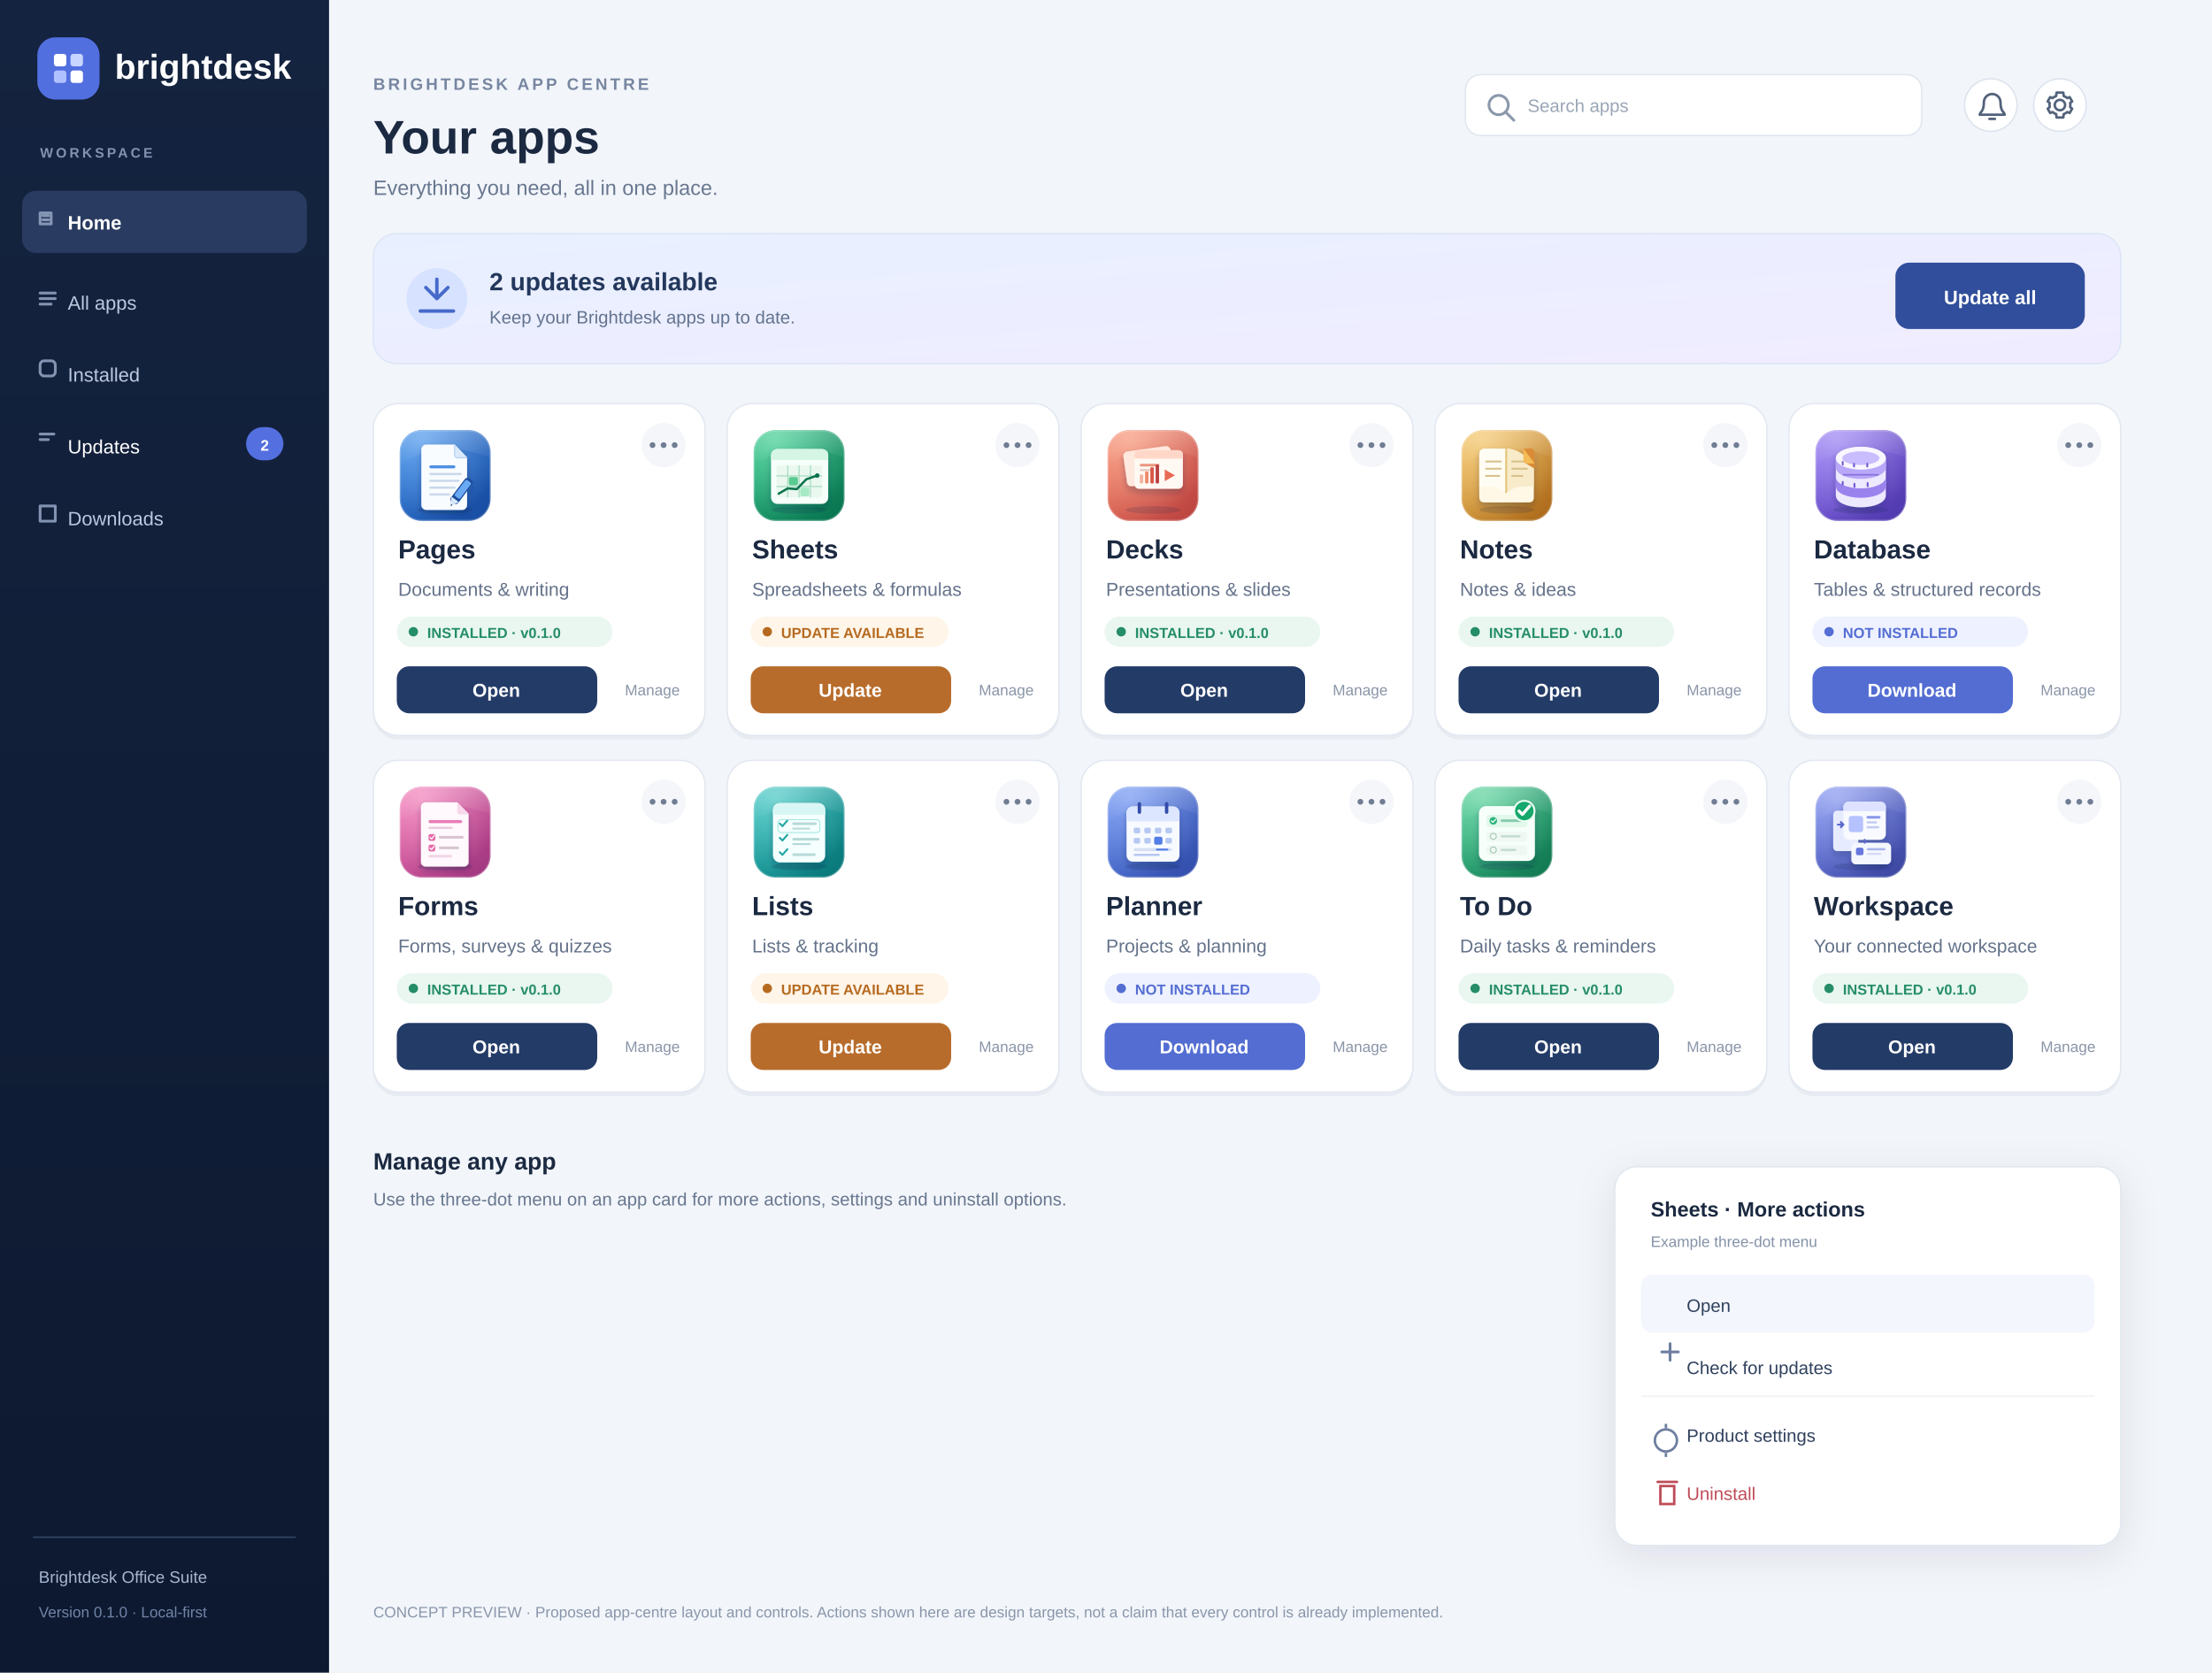
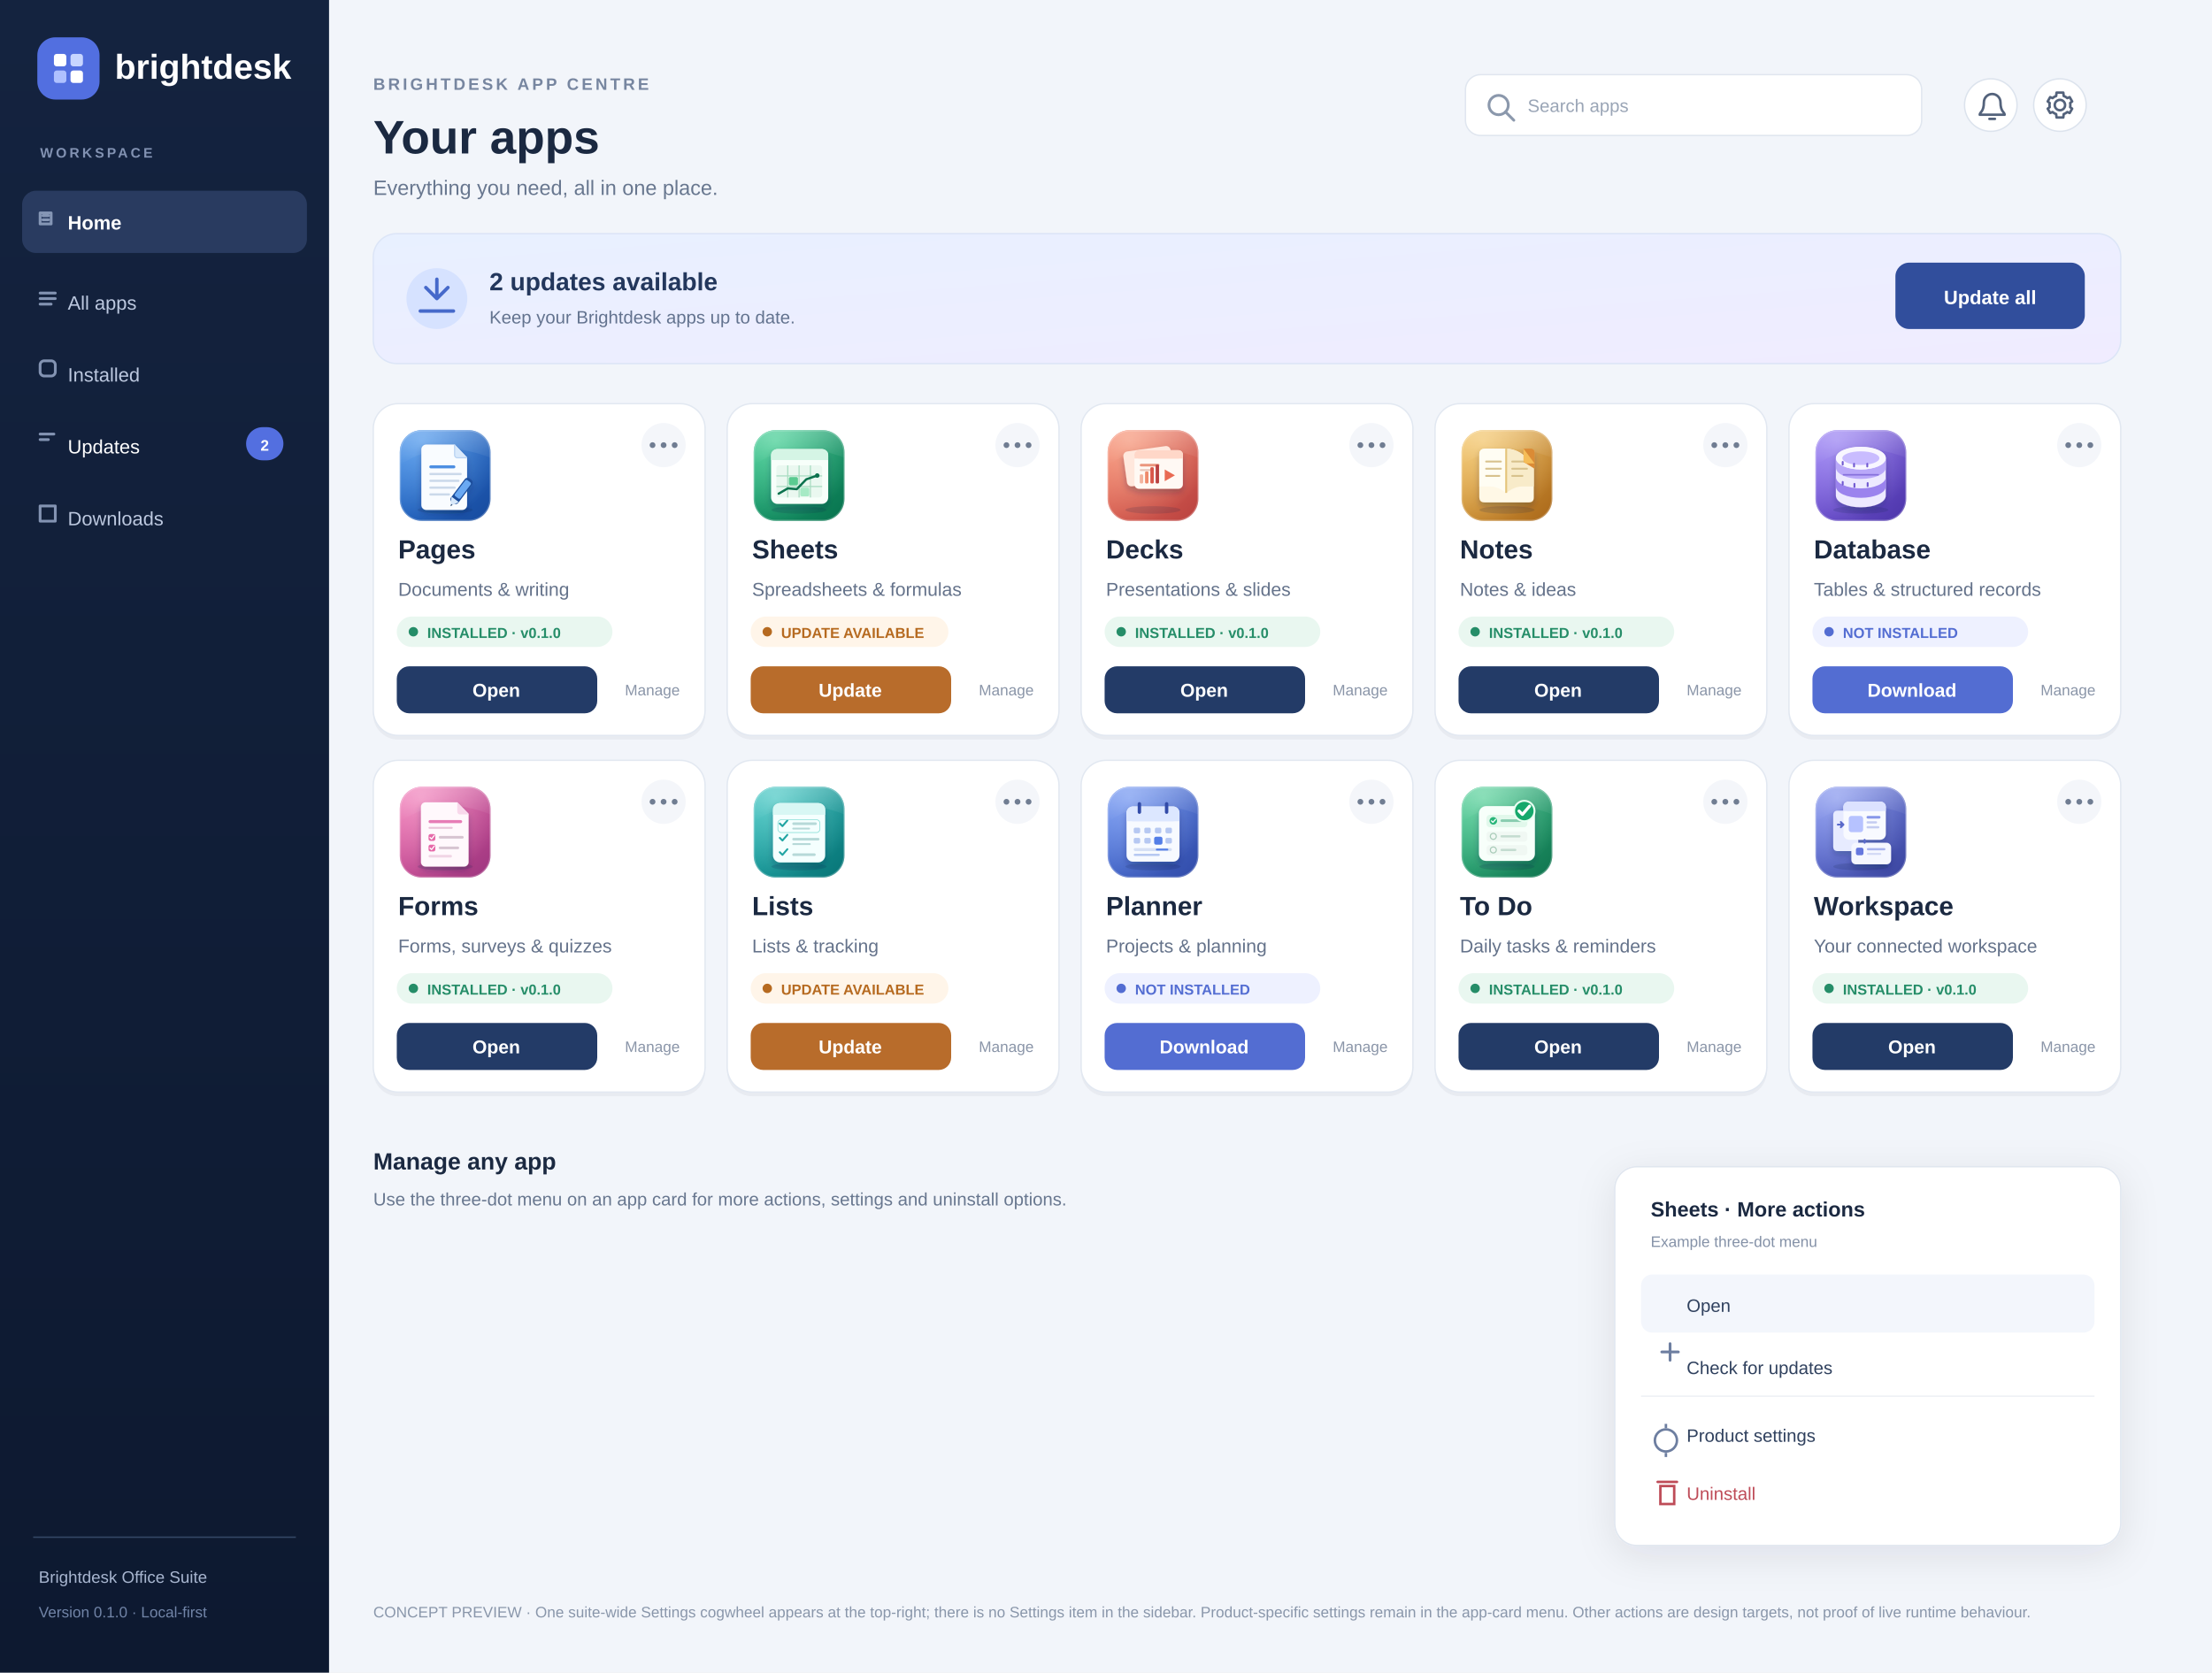
<svg xmlns="http://www.w3.org/2000/svg" width="1600" height="1210" viewBox="0 0 1600 1210" role="img" aria-labelledby="title desc">
  <defs>
    <linearGradient id="side" x1="0" y1="0" x2="0" y2="1">
      <stop stop-color="#14233F" />
      <stop offset="1" stop-color="#0D1930" />
    </linearGradient>
    <linearGradient id="banner" x1="0" y1="0" x2="1" y2="1">
      <stop stop-color="#E8F0FF" />
      <stop offset="1" stop-color="#F0ECFF" />
    </linearGradient>
    <filter id="shadow" x="-20%" y="-20%" width="140%" height="140%">
      <feDropShadow dx="0" dy="7" stdDeviation="14" flood-color="#1A2B4B" flood-opacity=".09" />
    </filter>
  </defs>
  <rect width="1600" height="1210" fill="#F2F5FA" />
  <rect width="238" height="1210" fill="url(#side)" />
  <rect x="27" y="27" width="45" height="45" rx="13" fill="#526FE0" />
  <rect x="39" y="39" width="9" height="9" rx="2" fill="#fff" />
  <rect x="51" y="39" width="9" height="9" rx="2" fill="#C7D5FF" />
  <rect x="39" y="51" width="9" height="9" rx="2" fill="#AFC1FF" />
  <rect x="51" y="51" width="9" height="9" rx="2" fill="#fff" />
  <text x="83" y="57" font-family="Arial, sans-serif" font-size="25" font-weight="700" fill="#FFFFFF">brightdesk</text>
  <text x="29" y="114" font-family="Arial, sans-serif" font-size="10" letter-spacing="2" font-weight="700" fill="#8292B2">WORKSPACE</text>
  <rect x="16" y="138" width="206" height="45" rx="10" fill="#293B60" />
  <text x="49" y="166" font-family="Arial, sans-serif" font-size="14" font-weight="700" fill="#FFFFFF">Home</text>
  <text x="49" y="224" font-family="Arial, sans-serif" font-size="14" fill="#BCC8DF">All apps</text>
  <text x="49" y="276" font-family="Arial, sans-serif" font-size="14" fill="#BCC8DF">Installed</text>
  <text x="49" y="328" font-family="Arial, sans-serif" font-size="14" fill="#FFFFFF">Updates</text>
  <rect x="178" y="309" width="27" height="24" rx="12" fill="#536FE0" />
  <text x="191.5" y="326" text-anchor="middle" font-family="Arial, sans-serif" font-size="11" font-weight="700" fill="#fff">2</text>
  <text x="49" y="380" font-family="Arial, sans-serif" font-size="14" fill="#BCC8DF">Downloads</text>
  <g fill="none" stroke="#8FA0BF" stroke-width="2" stroke-linecap="round" stroke-linejoin="round" opacity=".9">
    <path d="M29 154h8v8h-8zM31 156h4m-4 3h4" />
    <path d="M29 212h11m-11 4h11m-11 4h8" />
    <rect x="29" y="261" width="11" height="11" rx="3" />
    <path d="M29 314h10m-10 4h6" />
    <path d="M29 366h11v11H29z" />
  </g>
  <path d="M24 1112h190" stroke="#344766" />
  <text x="28" y="1145" font-family="Arial, sans-serif" font-size="12" fill="#A8B6D0">Brightdesk Office Suite</text>
  <text x="28" y="1170" font-family="Arial, sans-serif" font-size="11" fill="#7184A7">Version 0.1.0 · Local-first</text>
  <text x="270" y="65" font-family="Arial, sans-serif" font-size="12" font-weight="700" letter-spacing="2" fill="#7786A0">BRIGHTDESK APP CENTRE</text>
  <text x="270" y="111" font-family="Arial, sans-serif" font-size="34" font-weight="700" fill="#1B2941">Your apps</text>
  <text x="270" y="141" font-family="Arial, sans-serif" font-size="15" fill="#68778F">Everything you need, all in one place.</text>
  <rect x="1060" y="54" width="330" height="44" rx="11" fill="#FFFFFF" stroke="#E0E6EF" />
  <circle cx="1084" cy="76" r="7" fill="none" stroke="#8B98AC" stroke-width="2" />
  <path d="m1089 81 6 6" stroke="#8B98AC" stroke-width="2" stroke-linecap="round" />
  <text x="1105" y="81" font-family="Arial, sans-serif" font-size="13" fill="#9AA5B6">Search apps</text>
  <circle cx="1440" cy="76" r="19" fill="#FFFFFF" stroke="#DCE3ED" />
  <g id="notifications-bell" transform="translate(1429 65)" fill="none" stroke="#53627B" stroke-width="1.8" stroke-linecap="round" stroke-linejoin="round">
    <path d="M18 9a6 6 0 0 0-12 0c0 7-3 7-3 9h18c0-2-3-2-3-9Z" />
    <path d="M10 21h4" />
  </g>
  <circle cx="1490" cy="76" r="19" fill="#FFFFFF" stroke="#DCE3ED" />
  <g id="settings-cogwheel" transform="translate(1478 64)" fill="none" stroke="#53627B" stroke-width="1.8" stroke-linecap="round" stroke-linejoin="round">
    <path d="M12 8.25a3.75 3.75 0 1 0 0 7.5 3.75 3.75 0 0 0 0-7.5Z" />
    <path d="M19.4 13.5a7.7 7.7 0 0 0 0-3l1.45-1.12-1.8-3.12-1.72.7a7.7 7.7 0 0 0-2.6-1.5L14.45 3h-4.9l-.28 2.46a7.7 7.7 0 0 0-2.6 1.5l-1.72-.7-1.8 3.12L4.6 10.5a7.7 7.7 0 0 0 0 3l-1.45 1.12 1.8 3.12 1.72-.7a7.7 7.7 0 0 0 2.6 1.5L9.55 21h4.9l.28-2.46a7.7 7.7 0 0 0 2.6-1.5l1.72.7 1.8-3.12L19.4 13.5Z" />
  </g>
  <rect x="270" y="169" width="1264" height="94" rx="17" fill="url(#banner)" stroke="#DCE5F7" />
  <circle cx="316" cy="216" r="22" fill="#D6E2FF" />
  <path d="M316 202v14m0 0 8-8m-8 8-8-8m-4 17h24" fill="none" stroke="#4669CA" stroke-width="2.5" stroke-linecap="round" stroke-linejoin="round" />
  <text x="354" y="210" font-family="Arial, sans-serif" font-size="18" font-weight="700" fill="#23375C">2 updates available</text>
  <text x="354" y="234" font-family="Arial, sans-serif" font-size="13" fill="#63738F">Keep your Brightdesk apps up to date.</text>
  <rect x="1371" y="190" width="137" height="48" rx="10" fill="#314E9C" />
  <text x="1439.5" y="220" text-anchor="middle" font-family="Arial, sans-serif" font-size="14" font-weight="700" fill="#FFFFFF">Update all</text>
  <g>
    <rect x="270" y="295" width="240" height="240" rx="18" fill="#14233F" opacity=".05" />
    <rect x="270" y="292" width="240" height="240" rx="18" fill="#FFFFFF" stroke="#E2E8F1" />
    <svg x="287" y="309" width="70" height="70" viewBox="0 0 256 256">
      <defs>
        <linearGradient id="pages-bg" x1="0" y1="0" x2="1" y2="1">
          <stop offset="0" stop-color="#2B76D8" />
          <stop offset="1" stop-color="#174A9D" />
        </linearGradient>
        <radialGradient id="pages-light" cx="24%" cy="12%" r="90%">
          <stop offset="0" stop-color="#8BC5FF" stop-opacity=".65" />
          <stop offset="1" stop-color="#8BC5FF" stop-opacity="0" />
        </radialGradient>
        <linearGradient id="pages-glass" x1="0" y1="0" x2="0" y2="1">
          <stop offset="0" stop-color="#fff" stop-opacity=".21" />
          <stop offset="1" stop-color="#fff" stop-opacity="0" />
        </linearGradient>
        <filter id="pages-shadow" x="-30%" y="-30%" width="160%" height="180%">
          <feDropShadow dx="0" dy="10" stdDeviation="9" flood-color="#10234A" flood-opacity=".24" />
        </filter>
      </defs>
      <rect x="8" y="8" width="240" height="240" rx="58" fill="url(#pages-bg)" />
      <rect x="8" y="8" width="240" height="240" rx="58" fill="url(#pages-light)" />
      <path d="M66 9h124a58 58 0 0 1 58 58v14C173 52 93 43 9 100V67A58 58 0 0 1 66 9z" fill="url(#pages-glass)" />
      <rect x="9.5" y="9.5" width="237" height="237" rx="56.5" fill="none" stroke="#fff" stroke-opacity=".26" stroke-width="3" />
      <ellipse cx="128" cy="219" rx="73" ry="10" fill="#10234A" opacity=".15" />
      <g filter="url(#pages-shadow)">
        <path d="M78 46h75l33 34v126a13 13 0 0 1-13 13H78a13 13 0 0 1-13-13V59a13 13 0 0 1 13-13z" fill="#F9FCFF" />
        <path d="M153 46v28a7 7 0 0 0 7 7h26z" fill="#D9E9FB" />
        <path d="M153 46v28a7 7 0 0 0 7 7h26" fill="none" stroke="#B7D2F2" stroke-width="3" />
        <rect x="86" y="101" width="69" height="8" rx="4" fill="#4D8FE2" />
        <rect x="86" y="121" width="86" height="6" rx="3" fill="#CBD9EA" />
        <rect x="86" y="139" width="80" height="6" rx="3" fill="#CBD9EA" />
        <rect x="86" y="157" width="70" height="6" rx="3" fill="#CBD9EA" />
        <rect x="86" y="175" width="55" height="6" rx="3" fill="#CBD9EA" />
        <g transform="rotate(37 171 171)">
          <rect x="158" y="130" width="24" height="78" rx="9" fill="#1C4E9C" />
          <rect x="161" y="137" width="18" height="53" rx="4" fill="#6BA9F3" />
          <path d="M158 197h24l-12 22z" fill="#D7E8FA" />
          <path d="M169 213h4l-2 6z" fill="#243D65" />
        </g>
      </g>
    </svg>
    <circle cx="480" cy="322" r="16" fill="#F4F6FA" />
    <circle cx="472" cy="322" r="2.1" fill="#707D92" />
    <circle cx="480" cy="322" r="2.1" fill="#707D92" />
    <circle cx="488" cy="322" r="2.1" fill="#707D92" />
    <text x="288" y="404" font-family="Arial, sans-serif" font-size="19" font-weight="700" fill="#1B2941">Pages</text>
    <text x="288" y="431" font-family="Arial, sans-serif" font-size="13.5" fill="#64728A">Documents &amp; writing</text>
    <rect x="287" y="446" width="156" height="22" rx="11" fill="#E9F7F0" />
    <circle cx="299" cy="457" r="3.4" fill="#258D68" />
    <text x="309" y="461.5" font-family="Arial, sans-serif" font-size="10.5" font-weight="700" fill="#258D68">INSTALLED · v0.1.0</text>
    <rect x="287" y="482" width="145" height="34" rx="9" fill="#233B67" />
    <text x="359" y="504" text-anchor="middle" font-family="Arial, sans-serif" font-size="13.5" font-weight="700" fill="#FFFFFF">Open</text>
    <text x="452" y="503" font-family="Arial, sans-serif" font-size="11" fill="#8A95A8">Manage</text>
  </g>
  <g>
    <rect x="526" y="295" width="240" height="240" rx="18" fill="#14233F" opacity=".05" />
    <rect x="526" y="292" width="240" height="240" rx="18" fill="#FFFFFF" stroke="#E2E8F1" />
    <svg x="543" y="309" width="70" height="70" viewBox="0 0 256 256">
      <defs>
        <linearGradient id="sheets-bg" x1="0" y1="0" x2="1" y2="1">
          <stop offset="0" stop-color="#21AD78" />
          <stop offset="1" stop-color="#08724E" />
        </linearGradient>
        <radialGradient id="sheets-light" cx="24%" cy="12%" r="90%">
          <stop offset="0" stop-color="#83F0BF" stop-opacity=".65" />
          <stop offset="1" stop-color="#83F0BF" stop-opacity="0" />
        </radialGradient>
        <linearGradient id="sheets-glass" x1="0" y1="0" x2="0" y2="1">
          <stop offset="0" stop-color="#fff" stop-opacity=".21" />
          <stop offset="1" stop-color="#fff" stop-opacity="0" />
        </linearGradient>
        <filter id="sheets-shadow" x="-30%" y="-30%" width="160%" height="180%">
          <feDropShadow dx="0" dy="10" stdDeviation="9" flood-color="#10234A" flood-opacity=".24" />
        </filter>
      </defs>
      <rect x="8" y="8" width="240" height="240" rx="58" fill="url(#sheets-bg)" />
      <rect x="8" y="8" width="240" height="240" rx="58" fill="url(#sheets-light)" />
      <path d="M66 9h124a58 58 0 0 1 58 58v14C173 52 93 43 9 100V67A58 58 0 0 1 66 9z" fill="url(#sheets-glass)" />
      <rect x="9.5" y="9.5" width="237" height="237" rx="56.5" fill="none" stroke="#fff" stroke-opacity=".26" stroke-width="3" />
      <ellipse cx="128" cy="219" rx="73" ry="10" fill="#10234A" opacity=".15" />
      <g filter="url(#sheets-shadow)">
        <rect x="54" y="58" width="151" height="145" rx="17" fill="#F7FFFA" />
        <rect x="54" y="58" width="151" height="29" rx="17" fill="#D5F5E5" />
        <path d="M54 75v12h151V75" fill="#D5F5E5" />
        <rect x="68" y="101" width="121" height="85" rx="7" fill="#EAF8F0" />
        <path d="M98 101v85M128 101v85M158 101v85M68 129h121M68 157h121" stroke="#A9DCC1" stroke-width="3" />
        <rect x="101" y="132" width="24" height="22" rx="4" fill="#5ACB91" />
        <rect x="131" y="160" width="24" height="23" rx="4" fill="#A6EAC5" />
        <path d="M74 176l24-14 24 2 25-26 29-10" fill="none" stroke="#08724E" stroke-width="6" stroke-linecap="round" stroke-linejoin="round" />
        <circle cx="176" cy="128" r="6" fill="#08724E" />
      </g>
    </svg>
    <circle cx="736" cy="322" r="16" fill="#F4F6FA" />
    <circle cx="728" cy="322" r="2.1" fill="#707D92" />
    <circle cx="736" cy="322" r="2.1" fill="#707D92" />
    <circle cx="744" cy="322" r="2.1" fill="#707D92" />
    <text x="544" y="404" font-family="Arial, sans-serif" font-size="19" font-weight="700" fill="#1B2941">Sheets</text>
    <text x="544" y="431" font-family="Arial, sans-serif" font-size="13.5" fill="#64728A">Spreadsheets &amp; formulas</text>
    <rect x="543" y="446" width="143" height="22" rx="11" fill="#FFF5E9" />
    <circle cx="555" cy="457" r="3.4" fill="#B66A20" />
    <text x="565" y="461.5" font-family="Arial, sans-serif" font-size="10.5" font-weight="700" fill="#B66A20">UPDATE AVAILABLE</text>
    <rect x="543" y="482" width="145" height="34" rx="9" fill="#B86C2B" />
    <text x="615" y="504" text-anchor="middle" font-family="Arial, sans-serif" font-size="13.5" font-weight="700" fill="#FFFFFF">Update</text>
    <text x="708" y="503" font-family="Arial, sans-serif" font-size="11" fill="#8A95A8">Manage</text>
  </g>
  <g>
    <rect x="782" y="295" width="240" height="240" rx="18" fill="#14233F" opacity=".05" />
    <rect x="782" y="292" width="240" height="240" rx="18" fill="#FFFFFF" stroke="#E2E8F1" />
    <svg x="799" y="309" width="70" height="70" viewBox="0 0 256 256">
      <defs>
        <linearGradient id="decks-bg" x1="0" y1="0" x2="1" y2="1">
          <stop offset="0" stop-color="#F17A62" />
          <stop offset="1" stop-color="#B9413F" />
        </linearGradient>
        <radialGradient id="decks-light" cx="24%" cy="12%" r="90%">
          <stop offset="0" stop-color="#FFC1A6" stop-opacity=".65" />
          <stop offset="1" stop-color="#FFC1A6" stop-opacity="0" />
        </radialGradient>
        <linearGradient id="decks-glass" x1="0" y1="0" x2="0" y2="1">
          <stop offset="0" stop-color="#fff" stop-opacity=".21" />
          <stop offset="1" stop-color="#fff" stop-opacity="0" />
        </linearGradient>
        <filter id="decks-shadow" x="-30%" y="-30%" width="160%" height="180%">
          <feDropShadow dx="0" dy="10" stdDeviation="9" flood-color="#10234A" flood-opacity=".24" />
        </filter>
      </defs>
      <rect x="8" y="8" width="240" height="240" rx="58" fill="url(#decks-bg)" />
      <rect x="8" y="8" width="240" height="240" rx="58" fill="url(#decks-light)" />
      <path d="M66 9h124a58 58 0 0 1 58 58v14C173 52 93 43 9 100V67A58 58 0 0 1 66 9z" fill="url(#decks-glass)" />
      <rect x="9.5" y="9.5" width="237" height="237" rx="56.5" fill="none" stroke="#fff" stroke-opacity=".26" stroke-width="3" />
      <ellipse cx="128" cy="219" rx="73" ry="10" fill="#10234A" opacity=".15" />
      <g filter="url(#decks-shadow)">
        <rect x="48" y="66" width="126" height="93" rx="12" fill="#FFE8DD" transform="rotate(-8 48 66)" />
        <rect x="79" y="61" width="128" height="102" rx="12" fill="#FFF9F4" />
        <rect x="79" y="61" width="128" height="22" rx="12" fill="#FFD7C8" />
        <path d="M79 72h128v11H79z" fill="#FFD7C8" />
        <rect x="93" y="97" width="52" height="7" rx="3.5" fill="#EB967D" />
        <rect x="93" y="111" width="38" height="5" rx="2.5" fill="#E8C6BA" />
        <path d="M159 143v-31l27 15.5z" fill="#E96B52" />
        <rect x="93" y="125" width="9" height="24" rx="3" fill="#F3B49F" />
        <rect x="107" y="117" width="9" height="32" rx="3" fill="#EE8A6C" />
        <rect x="121" y="106" width="9" height="43" rx="3" fill="#D95748" />
        <rect x="135" y="99" width="9" height="50" rx="3" fill="#B9413F" />
      </g>
    </svg>
    <circle cx="992" cy="322" r="16" fill="#F4F6FA" />
    <circle cx="984" cy="322" r="2.1" fill="#707D92" />
    <circle cx="992" cy="322" r="2.1" fill="#707D92" />
    <circle cx="1000" cy="322" r="2.1" fill="#707D92" />
    <text x="800" y="404" font-family="Arial, sans-serif" font-size="19" font-weight="700" fill="#1B2941">Decks</text>
    <text x="800" y="431" font-family="Arial, sans-serif" font-size="13.5" fill="#64728A">Presentations &amp; slides</text>
    <rect x="799" y="446" width="156" height="22" rx="11" fill="#E9F7F0" />
    <circle cx="811" cy="457" r="3.4" fill="#258D68" />
    <text x="821" y="461.5" font-family="Arial, sans-serif" font-size="10.5" font-weight="700" fill="#258D68">INSTALLED · v0.1.0</text>
    <rect x="799" y="482" width="145" height="34" rx="9" fill="#233B67" />
    <text x="871" y="504" text-anchor="middle" font-family="Arial, sans-serif" font-size="13.5" font-weight="700" fill="#FFFFFF">Open</text>
    <text x="964" y="503" font-family="Arial, sans-serif" font-size="11" fill="#8A95A8">Manage</text>
  </g>
  <g>
    <rect x="1038" y="295" width="240" height="240" rx="18" fill="#14233F" opacity=".05" />
    <rect x="1038" y="292" width="240" height="240" rx="18" fill="#FFFFFF" stroke="#E2E8F1" />
    <svg x="1055" y="309" width="70" height="70" viewBox="0 0 256 256">
      <defs>
        <linearGradient id="notes-bg" x1="0" y1="0" x2="1" y2="1">
          <stop offset="0" stop-color="#EAB34F" />
          <stop offset="1" stop-color="#A96719" />
        </linearGradient>
        <radialGradient id="notes-light" cx="24%" cy="12%" r="90%">
          <stop offset="0" stop-color="#FFE2A0" stop-opacity=".65" />
          <stop offset="1" stop-color="#FFE2A0" stop-opacity="0" />
        </radialGradient>
        <linearGradient id="notes-glass" x1="0" y1="0" x2="0" y2="1">
          <stop offset="0" stop-color="#fff" stop-opacity=".21" />
          <stop offset="1" stop-color="#fff" stop-opacity="0" />
        </linearGradient>
        <filter id="notes-shadow" x="-30%" y="-30%" width="160%" height="180%">
          <feDropShadow dx="0" dy="10" stdDeviation="9" flood-color="#10234A" flood-opacity=".24" />
        </filter>
      </defs>
      <rect x="8" y="8" width="240" height="240" rx="58" fill="url(#notes-bg)" />
      <rect x="8" y="8" width="240" height="240" rx="58" fill="url(#notes-light)" />
      <path d="M66 9h124a58 58 0 0 1 58 58v14C173 52 93 43 9 100V67A58 58 0 0 1 66 9z" fill="url(#notes-glass)" />
      <rect x="9.5" y="9.5" width="237" height="237" rx="56.5" fill="none" stroke="#fff" stroke-opacity=".26" stroke-width="3" />
      <ellipse cx="128" cy="219" rx="73" ry="10" fill="#10234A" opacity=".15" />
      <g filter="url(#notes-shadow)">
        <path d="M55 72q0-15 15-15h55q26 0 48 18l26 20v91q0 13-13 13H69q-14 0-14-14z" fill="#FFF8E6" />
        <path d="M126 57v117q-22-17-42-17H55V72q0-15 15-15z" fill="#FFFDF3" />
        <path d="M126 57v117q22-17 42-17h31V95l-26-20q-22-18-47-18z" fill="#F8EBC9" />
        <path d="M126 57v117" stroke="#E5C47A" stroke-width="5" />
        <path d="M73 91h39M73 110h39M73 129h35M142 91h39M142 110h39M142 129h27" stroke="#D8C28D" stroke-width="5" stroke-linecap="round" />
        <path d="M172 57h20a9 9 0 0 1 9 9v44l-29-18z" fill="#DB8B36" />
        <path d="M172 57v31a8 8 0 0 0 8 8h21" fill="#F5BD58" />
      </g>
    </svg>
    <circle cx="1248" cy="322" r="16" fill="#F4F6FA" />
    <circle cx="1240" cy="322" r="2.1" fill="#707D92" />
    <circle cx="1248" cy="322" r="2.1" fill="#707D92" />
    <circle cx="1256" cy="322" r="2.1" fill="#707D92" />
    <text x="1056" y="404" font-family="Arial, sans-serif" font-size="19" font-weight="700" fill="#1B2941">Notes</text>
    <text x="1056" y="431" font-family="Arial, sans-serif" font-size="13.5" fill="#64728A">Notes &amp; ideas</text>
    <rect x="1055" y="446" width="156" height="22" rx="11" fill="#E9F7F0" />
    <circle cx="1067" cy="457" r="3.4" fill="#258D68" />
    <text x="1077" y="461.5" font-family="Arial, sans-serif" font-size="10.5" font-weight="700" fill="#258D68">INSTALLED · v0.1.0</text>
    <rect x="1055" y="482" width="145" height="34" rx="9" fill="#233B67" />
    <text x="1127" y="504" text-anchor="middle" font-family="Arial, sans-serif" font-size="13.5" font-weight="700" fill="#FFFFFF">Open</text>
    <text x="1220" y="503" font-family="Arial, sans-serif" font-size="11" fill="#8A95A8">Manage</text>
  </g>
  <g>
    <rect x="1294" y="295" width="240" height="240" rx="18" fill="#14233F" opacity=".05" />
    <rect x="1294" y="292" width="240" height="240" rx="18" fill="#FFFFFF" stroke="#E2E8F1" />
    <svg x="1311" y="309" width="70" height="70" viewBox="0 0 256 256">
      <defs>
        <linearGradient id="database-bg" x1="0" y1="0" x2="1" y2="1">
          <stop offset="0" stop-color="#8666E9" />
          <stop offset="1" stop-color="#4C35A9" />
        </linearGradient>
        <radialGradient id="database-light" cx="24%" cy="12%" r="90%">
          <stop offset="0" stop-color="#C0B2FF" stop-opacity=".65" />
          <stop offset="1" stop-color="#C0B2FF" stop-opacity="0" />
        </radialGradient>
        <linearGradient id="database-glass" x1="0" y1="0" x2="0" y2="1">
          <stop offset="0" stop-color="#fff" stop-opacity=".21" />
          <stop offset="1" stop-color="#fff" stop-opacity="0" />
        </linearGradient>
        <filter id="database-shadow" x="-30%" y="-30%" width="160%" height="180%">
          <feDropShadow dx="0" dy="10" stdDeviation="9" flood-color="#10234A" flood-opacity=".24" />
        </filter>
      </defs>
      <rect x="8" y="8" width="240" height="240" rx="58" fill="url(#database-bg)" />
      <rect x="8" y="8" width="240" height="240" rx="58" fill="url(#database-light)" />
      <path d="M66 9h124a58 58 0 0 1 58 58v14C173 52 93 43 9 100V67A58 58 0 0 1 66 9z" fill="url(#database-glass)" />
      <rect x="9.5" y="9.5" width="237" height="237" rx="56.5" fill="none" stroke="#fff" stroke-opacity=".26" stroke-width="3" />
      <ellipse cx="128" cy="219" rx="73" ry="10" fill="#10234A" opacity=".15" />
      <g filter="url(#database-shadow)">
        <path d="M62 82c0-17 30-30 66-30s66 13 66 30v99c0 18-30 31-66 31s-66-13-66-31z" fill="#EDE9FF" />
        <path d="M62 82c0 17 30 30 66 30s66-13 66-30v25c0 17-30 30-66 30s-66-13-66-30z" fill="#B9A8F9" />
        <path d="M62 132c0 17 30 30 66 30s66-13 66-30v25c0 17-30 30-66 30s-66-13-66-30z" fill="#9B83EE" />
        <ellipse cx="128" cy="82" rx="66" ry="30" fill="#F8F6FF" />
        <ellipse cx="128" cy="82" rx="49" ry="18" fill="#C9BCFF" />
        <path d="M80 92v7m30-2v7m35-7v7m-65 41v7m31-2v8m35-10v8" stroke="#7058D0" stroke-width="5" stroke-linecap="round" />
        <path d="M82 126h92" stroke="#7158CF" stroke-width="4" stroke-linecap="round" opacity=".7" />
      </g>
    </svg>
    <circle cx="1504" cy="322" r="16" fill="#F4F6FA" />
    <circle cx="1496" cy="322" r="2.1" fill="#707D92" />
    <circle cx="1504" cy="322" r="2.1" fill="#707D92" />
    <circle cx="1512" cy="322" r="2.1" fill="#707D92" />
    <text x="1312" y="404" font-family="Arial, sans-serif" font-size="19" font-weight="700" fill="#1B2941">Database</text>
    <text x="1312" y="431" font-family="Arial, sans-serif" font-size="13.5" fill="#64728A">Tables &amp; structured records</text>
    <rect x="1311" y="446" width="156" height="22" rx="11" fill="#EEF1FF" />
    <circle cx="1323" cy="457" r="3.4" fill="#536DD2" />
    <text x="1333" y="461.5" font-family="Arial, sans-serif" font-size="10.5" font-weight="700" fill="#536DD2">NOT INSTALLED</text>
    <rect x="1311" y="482" width="145" height="34" rx="9" fill="#536DD2" />
    <text x="1383" y="504" text-anchor="middle" font-family="Arial, sans-serif" font-size="13.5" font-weight="700" fill="#FFFFFF">Download</text>
    <text x="1476" y="503" font-family="Arial, sans-serif" font-size="11" fill="#8A95A8">Manage</text>
  </g>
  <g>
    <rect x="270" y="553" width="240" height="240" rx="18" fill="#14233F" opacity=".05" />
    <rect x="270" y="550" width="240" height="240" rx="18" fill="#FFFFFF" stroke="#E2E8F1" />
    <svg x="287" y="567" width="70" height="70" viewBox="0 0 256 256">
      <defs>
        <linearGradient id="forms-bg" x1="0" y1="0" x2="1" y2="1">
          <stop offset="0" stop-color="#E65FA5" />
          <stop offset="1" stop-color="#9D367F" />
        </linearGradient>
        <radialGradient id="forms-light" cx="24%" cy="12%" r="90%">
          <stop offset="0" stop-color="#FFB6DA" stop-opacity=".65" />
          <stop offset="1" stop-color="#FFB6DA" stop-opacity="0" />
        </radialGradient>
        <linearGradient id="forms-glass" x1="0" y1="0" x2="0" y2="1">
          <stop offset="0" stop-color="#fff" stop-opacity=".21" />
          <stop offset="1" stop-color="#fff" stop-opacity="0" />
        </linearGradient>
        <filter id="forms-shadow" x="-30%" y="-30%" width="160%" height="180%">
          <feDropShadow dx="0" dy="10" stdDeviation="9" flood-color="#10234A" flood-opacity=".24" />
        </filter>
      </defs>
      <rect x="8" y="8" width="240" height="240" rx="58" fill="url(#forms-bg)" />
      <rect x="8" y="8" width="240" height="240" rx="58" fill="url(#forms-light)" />
      <path d="M66 9h124a58 58 0 0 1 58 58v14C173 52 93 43 9 100V67A58 58 0 0 1 66 9z" fill="url(#forms-glass)" />
      <rect x="9.5" y="9.5" width="237" height="237" rx="56.5" fill="none" stroke="#fff" stroke-opacity=".26" stroke-width="3" />
      <ellipse cx="128" cy="219" rx="73" ry="10" fill="#10234A" opacity=".15" />
      <g filter="url(#forms-shadow)">
        <path d="M76 49h84l30 30v128a12 12 0 0 1-12 12H76a12 12 0 0 1-12-12V61a12 12 0 0 1 12-12z" fill="#FFF8FC" />
        <path d="M160 49v25a7 7 0 0 0 7 7h23" fill="#F8D8EB" />
        <rect x="84" y="96" width="89" height="8" rx="4" fill="#E77CB6" />
        <rect x="84" y="114" width="64" height="5" rx="2.5" fill="#E9C3D8" />
        <g>
          <rect x="84" y="133" width="18" height="18" rx="5" fill="#E66AA9" />
          <path d="m88 142 4 4 7-9" fill="none" stroke="#fff" stroke-width="3" stroke-linecap="round" stroke-linejoin="round" />
          <rect x="111" y="138" width="66" height="7" rx="3.5" fill="#D7C4D1" />
          <rect x="84" y="161" width="18" height="18" rx="5" fill="#E66AA9" />
          <path d="m88 170 4 4 7-9" fill="none" stroke="#fff" stroke-width="3" stroke-linecap="round" stroke-linejoin="round" />
          <rect x="111" y="166" width="54" height="7" rx="3.5" fill="#D7C4D1" />
        </g>
        <rect x="84" y="188" width="62" height="7" rx="3.5" fill="#F1D5E5" />
      </g>
    </svg>
    <circle cx="480" cy="580" r="16" fill="#F4F6FA" />
    <circle cx="472" cy="580" r="2.1" fill="#707D92" />
    <circle cx="480" cy="580" r="2.1" fill="#707D92" />
    <circle cx="488" cy="580" r="2.1" fill="#707D92" />
    <text x="288" y="662" font-family="Arial, sans-serif" font-size="19" font-weight="700" fill="#1B2941">Forms</text>
    <text x="288" y="689" font-family="Arial, sans-serif" font-size="13.5" fill="#64728A">Forms, surveys &amp; quizzes</text>
    <rect x="287" y="704" width="156" height="22" rx="11" fill="#E9F7F0" />
    <circle cx="299" cy="715" r="3.4" fill="#258D68" />
    <text x="309" y="719.5" font-family="Arial, sans-serif" font-size="10.5" font-weight="700" fill="#258D68">INSTALLED · v0.1.0</text>
    <rect x="287" y="740" width="145" height="34" rx="9" fill="#233B67" />
    <text x="359" y="762" text-anchor="middle" font-family="Arial, sans-serif" font-size="13.5" font-weight="700" fill="#FFFFFF">Open</text>
    <text x="452" y="761" font-family="Arial, sans-serif" font-size="11" fill="#8A95A8">Manage</text>
  </g>
  <g>
    <rect x="526" y="553" width="240" height="240" rx="18" fill="#14233F" opacity=".05" />
    <rect x="526" y="550" width="240" height="240" rx="18" fill="#FFFFFF" stroke="#E2E8F1" />
    <svg x="543" y="567" width="70" height="70" viewBox="0 0 256 256">
      <defs>
        <linearGradient id="lists-bg" x1="0" y1="0" x2="1" y2="1">
          <stop offset="0" stop-color="#21AFAF" />
          <stop offset="1" stop-color="#087476" />
        </linearGradient>
        <radialGradient id="lists-light" cx="24%" cy="12%" r="90%">
          <stop offset="0" stop-color="#8CE7E2" stop-opacity=".65" />
          <stop offset="1" stop-color="#8CE7E2" stop-opacity="0" />
        </radialGradient>
        <linearGradient id="lists-glass" x1="0" y1="0" x2="0" y2="1">
          <stop offset="0" stop-color="#fff" stop-opacity=".21" />
          <stop offset="1" stop-color="#fff" stop-opacity="0" />
        </linearGradient>
        <filter id="lists-shadow" x="-30%" y="-30%" width="160%" height="180%">
          <feDropShadow dx="0" dy="10" stdDeviation="9" flood-color="#10234A" flood-opacity=".24" />
        </filter>
      </defs>
      <rect x="8" y="8" width="240" height="240" rx="58" fill="url(#lists-bg)" />
      <rect x="8" y="8" width="240" height="240" rx="58" fill="url(#lists-light)" />
      <path d="M66 9h124a58 58 0 0 1 58 58v14C173 52 93 43 9 100V67A58 58 0 0 1 66 9z" fill="url(#lists-glass)" />
      <rect x="9.5" y="9.5" width="237" height="237" rx="56.5" fill="none" stroke="#fff" stroke-opacity=".26" stroke-width="3" />
      <ellipse cx="128" cy="219" rx="73" ry="10" fill="#10234A" opacity=".15" />
      <g filter="url(#lists-shadow)">
        <rect x="59" y="51" width="138" height="157" rx="19" fill="#F4FFFE" />
        <rect x="59" y="51" width="138" height="31" rx="19" fill="#D8F7F4" />
        <path d="M59 70h138v12H59z" fill="#D8F7F4" />
        <g fill="none" stroke="#20A5A3" stroke-width="5" stroke-linecap="round" stroke-linejoin="round">
          <path d="m77 105 7 7 13-15m-20 46 7 7 13-15m-20 46 7 7 13-15" />
        </g>
        <g fill="#B6D9D8">
          <rect x="110" y="102" width="65" height="7" rx="3.5" />
          <rect x="110" y="116" width="47" height="5" rx="2.5" />
          <rect x="110" y="143" width="72" height="7" rx="3.5" />
          <rect x="110" y="157" width="49" height="5" rx="2.5" />
          <rect x="110" y="184" width="62" height="7" rx="3.5" />
        </g>
        <rect x="72" y="95" width="111" height="34" rx="9" fill="none" stroke="#8FE0DA" stroke-width="2" />
      </g>
    </svg>
    <circle cx="736" cy="580" r="16" fill="#F4F6FA" />
    <circle cx="728" cy="580" r="2.1" fill="#707D92" />
    <circle cx="736" cy="580" r="2.1" fill="#707D92" />
    <circle cx="744" cy="580" r="2.1" fill="#707D92" />
    <text x="544" y="662" font-family="Arial, sans-serif" font-size="19" font-weight="700" fill="#1B2941">Lists</text>
    <text x="544" y="689" font-family="Arial, sans-serif" font-size="13.5" fill="#64728A">Lists &amp; tracking</text>
    <rect x="543" y="704" width="143" height="22" rx="11" fill="#FFF5E9" />
    <circle cx="555" cy="715" r="3.4" fill="#B66A20" />
    <text x="565" y="719.5" font-family="Arial, sans-serif" font-size="10.5" font-weight="700" fill="#B66A20">UPDATE AVAILABLE</text>
    <rect x="543" y="740" width="145" height="34" rx="9" fill="#B86C2B" />
    <text x="615" y="762" text-anchor="middle" font-family="Arial, sans-serif" font-size="13.5" font-weight="700" fill="#FFFFFF">Update</text>
    <text x="708" y="761" font-family="Arial, sans-serif" font-size="11" fill="#8A95A8">Manage</text>
  </g>
  <g>
    <rect x="782" y="553" width="240" height="240" rx="18" fill="#14233F" opacity=".05" />
    <rect x="782" y="550" width="240" height="240" rx="18" fill="#FFFFFF" stroke="#E2E8F1" />
    <svg x="799" y="567" width="70" height="70" viewBox="0 0 256 256">
      <defs>
        <linearGradient id="planner-bg" x1="0" y1="0" x2="1" y2="1">
          <stop offset="0" stop-color="#567FE5" />
          <stop offset="1" stop-color="#314BA8" />
        </linearGradient>
        <radialGradient id="planner-light" cx="24%" cy="12%" r="90%">
          <stop offset="0" stop-color="#A7C0FF" stop-opacity=".65" />
          <stop offset="1" stop-color="#A7C0FF" stop-opacity="0" />
        </radialGradient>
        <linearGradient id="planner-glass" x1="0" y1="0" x2="0" y2="1">
          <stop offset="0" stop-color="#fff" stop-opacity=".21" />
          <stop offset="1" stop-color="#fff" stop-opacity="0" />
        </linearGradient>
        <filter id="planner-shadow" x="-30%" y="-30%" width="160%" height="180%">
          <feDropShadow dx="0" dy="10" stdDeviation="9" flood-color="#10234A" flood-opacity=".24" />
        </filter>
      </defs>
      <rect x="8" y="8" width="240" height="240" rx="58" fill="url(#planner-bg)" />
      <rect x="8" y="8" width="240" height="240" rx="58" fill="url(#planner-light)" />
      <path d="M66 9h124a58 58 0 0 1 58 58v14C173 52 93 43 9 100V67A58 58 0 0 1 66 9z" fill="url(#planner-glass)" />
      <rect x="9.5" y="9.5" width="237" height="237" rx="56.5" fill="none" stroke="#fff" stroke-opacity=".26" stroke-width="3" />
      <ellipse cx="128" cy="219" rx="73" ry="10" fill="#10234A" opacity=".15" />
      <g filter="url(#planner-shadow)">
        <rect x="58" y="60" width="140" height="146" rx="17" fill="#F7FAFF" />
        <rect x="58" y="60" width="140" height="39" rx="17" fill="#DCE7FF" />
        <path d="M58 82h140v17H58z" fill="#DCE7FF" />
        <path d="M92 53v22m72-22v22" stroke="#314BA8" stroke-width="9" stroke-linecap="round" />
        <g fill="#B6C8F2">
          <rect x="77" y="116" width="17" height="15" rx="4" />
          <rect x="105" y="116" width="17" height="15" rx="4" />
          <rect x="133" y="116" width="17" height="15" rx="4" />
          <rect x="161" y="116" width="17" height="15" rx="4" />
          <rect x="77" y="143" width="17" height="15" rx="4" />
          <rect x="105" y="143" width="17" height="15" rx="4" />
          <rect x="161" y="143" width="17" height="15" rx="4" />
        </g>
        <rect x="131" y="140" width="22" height="21" rx="5" fill="#537EE7" />
        <rect x="77" y="170" width="101" height="8" rx="4" fill="#D6E0F5" />
        <rect x="77" y="185" width="69" height="6" rx="3" fill="#B6C8F2" />
        <path d="M138 174h28" stroke="#537EE7" stroke-width="5" stroke-linecap="round" />
      </g>
    </svg>
    <circle cx="992" cy="580" r="16" fill="#F4F6FA" />
    <circle cx="984" cy="580" r="2.1" fill="#707D92" />
    <circle cx="992" cy="580" r="2.1" fill="#707D92" />
    <circle cx="1000" cy="580" r="2.1" fill="#707D92" />
    <text x="800" y="662" font-family="Arial, sans-serif" font-size="19" font-weight="700" fill="#1B2941">Planner</text>
    <text x="800" y="689" font-family="Arial, sans-serif" font-size="13.5" fill="#64728A">Projects &amp; planning</text>
    <rect x="799" y="704" width="156" height="22" rx="11" fill="#EEF1FF" />
    <circle cx="811" cy="715" r="3.4" fill="#536DD2" />
    <text x="821" y="719.5" font-family="Arial, sans-serif" font-size="10.5" font-weight="700" fill="#536DD2">NOT INSTALLED</text>
    <rect x="799" y="740" width="145" height="34" rx="9" fill="#536DD2" />
    <text x="871" y="762" text-anchor="middle" font-family="Arial, sans-serif" font-size="13.5" font-weight="700" fill="#FFFFFF">Download</text>
    <text x="964" y="761" font-family="Arial, sans-serif" font-size="11" fill="#8A95A8">Manage</text>
  </g>
  <g>
    <rect x="1038" y="553" width="240" height="240" rx="18" fill="#14233F" opacity=".05" />
    <rect x="1038" y="550" width="240" height="240" rx="18" fill="#FFFFFF" stroke="#E2E8F1" />
    <svg x="1055" y="567" width="70" height="70" viewBox="0 0 256 256">
      <defs>
        <linearGradient id="to-do-bg" x1="0" y1="0" x2="1" y2="1">
          <stop offset="0" stop-color="#32B981" />
          <stop offset="1" stop-color="#10744F" />
        </linearGradient>
        <radialGradient id="to-do-light" cx="24%" cy="12%" r="90%">
          <stop offset="0" stop-color="#9CF0C7" stop-opacity=".65" />
          <stop offset="1" stop-color="#9CF0C7" stop-opacity="0" />
        </radialGradient>
        <linearGradient id="to-do-glass" x1="0" y1="0" x2="0" y2="1">
          <stop offset="0" stop-color="#fff" stop-opacity=".21" />
          <stop offset="1" stop-color="#fff" stop-opacity="0" />
        </linearGradient>
        <filter id="to-do-shadow" x="-30%" y="-30%" width="160%" height="180%">
          <feDropShadow dx="0" dy="10" stdDeviation="9" flood-color="#10234A" flood-opacity=".24" />
        </filter>
      </defs>
      <rect x="8" y="8" width="240" height="240" rx="58" fill="url(#to-do-bg)" />
      <rect x="8" y="8" width="240" height="240" rx="58" fill="url(#to-do-light)" />
      <path d="M66 9h124a58 58 0 0 1 58 58v14C173 52 93 43 9 100V67A58 58 0 0 1 66 9z" fill="url(#to-do-glass)" />
      <rect x="9.5" y="9.5" width="237" height="237" rx="56.5" fill="none" stroke="#fff" stroke-opacity=".26" stroke-width="3" />
      <ellipse cx="128" cy="219" rx="73" ry="10" fill="#10234A" opacity=".15" />
      <g filter="url(#to-do-shadow)">
        <rect x="54" y="59" width="148" height="145" rx="19" fill="#F7FFFA" />
        <rect x="74" y="82" width="108" height="33" rx="9" fill="#E1F8EB" />
        <circle cx="92" cy="98" r="10" fill="#29B67A" />
        <path d="m87 98 4 4 7-8" fill="none" stroke="#fff" stroke-width="3" stroke-linecap="round" stroke-linejoin="round" />
        <rect x="111" y="94" width="57" height="7" rx="3.5" fill="#88CDB0" />
        <rect x="74" y="126" width="108" height="27" rx="8" fill="#F0F8F3" />
        <circle cx="92" cy="139" r="8" fill="none" stroke="#A9CCB9" stroke-width="3" />
        <rect x="111" y="136" width="53" height="6" rx="3" fill="#C4DCD0" />
        <rect x="74" y="162" width="108" height="27" rx="8" fill="#F0F8F3" />
        <circle cx="92" cy="175" r="8" fill="none" stroke="#A9CCB9" stroke-width="3" />
        <rect x="111" y="172" width="42" height="6" rx="3" fill="#C4DCD0" />
        <circle cx="174" cy="72" r="27" fill="#19A86C" stroke="#E9FFF2" stroke-width="5" />
        <path d="m160 72 9 9 19-22" fill="none" stroke="#fff" stroke-width="8" stroke-linecap="round" stroke-linejoin="round" />
      </g>
    </svg>
    <circle cx="1248" cy="580" r="16" fill="#F4F6FA" />
    <circle cx="1240" cy="580" r="2.1" fill="#707D92" />
    <circle cx="1248" cy="580" r="2.1" fill="#707D92" />
    <circle cx="1256" cy="580" r="2.1" fill="#707D92" />
    <text x="1056" y="662" font-family="Arial, sans-serif" font-size="19" font-weight="700" fill="#1B2941">To Do</text>
    <text x="1056" y="689" font-family="Arial, sans-serif" font-size="13.5" fill="#64728A">Daily tasks &amp; reminders</text>
    <rect x="1055" y="704" width="156" height="22" rx="11" fill="#E9F7F0" />
    <circle cx="1067" cy="715" r="3.4" fill="#258D68" />
    <text x="1077" y="719.5" font-family="Arial, sans-serif" font-size="10.5" font-weight="700" fill="#258D68">INSTALLED · v0.1.0</text>
    <rect x="1055" y="740" width="145" height="34" rx="9" fill="#233B67" />
    <text x="1127" y="762" text-anchor="middle" font-family="Arial, sans-serif" font-size="13.5" font-weight="700" fill="#FFFFFF">Open</text>
    <text x="1220" y="761" font-family="Arial, sans-serif" font-size="11" fill="#8A95A8">Manage</text>
  </g>
  <g>
    <rect x="1294" y="553" width="240" height="240" rx="18" fill="#14233F" opacity=".05" />
    <rect x="1294" y="550" width="240" height="240" rx="18" fill="#FFFFFF" stroke="#E2E8F1" />
    <svg x="1311" y="567" width="70" height="70" viewBox="0 0 256 256">
      <defs>
        <linearGradient id="workspace-bg" x1="0" y1="0" x2="1" y2="1">
          <stop offset="0" stop-color="#6778DF" />
          <stop offset="1" stop-color="#3B459F" />
        </linearGradient>
        <radialGradient id="workspace-light" cx="24%" cy="12%" r="90%">
          <stop offset="0" stop-color="#B7C4FF" stop-opacity=".65" />
          <stop offset="1" stop-color="#B7C4FF" stop-opacity="0" />
        </radialGradient>
        <linearGradient id="workspace-glass" x1="0" y1="0" x2="0" y2="1">
          <stop offset="0" stop-color="#fff" stop-opacity=".21" />
          <stop offset="1" stop-color="#fff" stop-opacity="0" />
        </linearGradient>
        <filter id="workspace-shadow" x="-30%" y="-30%" width="160%" height="180%">
          <feDropShadow dx="0" dy="10" stdDeviation="9" flood-color="#10234A" flood-opacity=".24" />
        </filter>
      </defs>
      <rect x="8" y="8" width="240" height="240" rx="58" fill="url(#workspace-bg)" />
      <rect x="8" y="8" width="240" height="240" rx="58" fill="url(#workspace-light)" />
      <path d="M66 9h124a58 58 0 0 1 58 58v14C173 52 93 43 9 100V67A58 58 0 0 1 66 9z" fill="url(#workspace-glass)" />
      <rect x="9.5" y="9.5" width="237" height="237" rx="56.5" fill="none" stroke="#fff" stroke-opacity=".26" stroke-width="3" />
      <ellipse cx="128" cy="219" rx="73" ry="10" fill="#10234A" opacity=".15" />
      <g filter="url(#workspace-shadow)">
        <path d="M55 83q0-12 12-12h54v107H67q-12 0-12-12z" fill="#E7EBFF" />
        <rect x="82" y="47" width="112" height="101" rx="15" fill="#F8FAFF" />
        <rect x="82" y="47" width="112" height="25" rx="15" fill="#DCE2FF" />
        <path d="M82 60h112v12H82z" fill="#DCE2FF" />
        <rect x="96" y="85" width="38" height="43" rx="7" fill="#B6C2FF" />
        <rect x="143" y="85" width="37" height="7" rx="3.5" fill="#8797E9" />
        <rect x="143" y="99" width="28" height="6" rx="3" fill="#C4CCF1" />
        <rect x="143" y="112" width="34" height="6" rx="3" fill="#C4CCF1" />
        <rect x="103" y="156" width="105" height="57" rx="12" fill="#F5F7FF" />
        <rect x="115" y="169" width="20" height="20" rx="5" fill="#6678DE" />
        <rect x="144" y="170" width="49" height="6" rx="3" fill="#AAB5EE" />
        <rect x="144" y="183" width="38" height="5" rx="2.5" fill="#D1D8F5" />
        <path d="M67 108h15m-7-7 7 7-7 7M138 148v8" stroke="#5A6ACC" stroke-width="5" stroke-linecap="round" stroke-linejoin="round" />
      </g>
    </svg>
    <circle cx="1504" cy="580" r="16" fill="#F4F6FA" />
    <circle cx="1496" cy="580" r="2.1" fill="#707D92" />
    <circle cx="1504" cy="580" r="2.1" fill="#707D92" />
    <circle cx="1512" cy="580" r="2.1" fill="#707D92" />
    <text x="1312" y="662" font-family="Arial, sans-serif" font-size="19" font-weight="700" fill="#1B2941">Workspace</text>
    <text x="1312" y="689" font-family="Arial, sans-serif" font-size="13.5" fill="#64728A">Your connected workspace</text>
    <rect x="1311" y="704" width="156" height="22" rx="11" fill="#E9F7F0" />
    <circle cx="1323" cy="715" r="3.4" fill="#258D68" />
    <text x="1333" y="719.5" font-family="Arial, sans-serif" font-size="10.5" font-weight="700" fill="#258D68">INSTALLED · v0.1.0</text>
    <rect x="1311" y="740" width="145" height="34" rx="9" fill="#233B67" />
    <text x="1383" y="762" text-anchor="middle" font-family="Arial, sans-serif" font-size="13.5" font-weight="700" fill="#FFFFFF">Open</text>
    <text x="1476" y="761" font-family="Arial, sans-serif" font-size="11" fill="#8A95A8">Manage</text>
  </g>
  <text x="270" y="846" font-family="Arial, sans-serif" font-size="17" font-weight="700" fill="#1B2941">Manage any app</text>
  <text x="270" y="872" font-family="Arial, sans-serif" font-size="13" fill="#68778F">Use the three-dot menu on an app card for more actions, settings and uninstall options.</text>
  <g filter="url(#shadow)">
    <rect x="1168" y="844" width="366" height="274" rx="16" fill="#FFFFFF" stroke="#E0E6EF" />
  </g>
  <text x="1194" y="880" font-family="Arial, sans-serif" font-size="15" font-weight="700" fill="#1B2941">Sheets · More actions</text>
  <text x="1194" y="902" font-family="Arial, sans-serif" font-size="11" fill="#8491A7">Example three-dot menu</text>
  <rect x="1187" y="922" width="328" height="42" rx="8" fill="#F3F6FC" />
  <text x="1220" y="949" font-family="Arial, sans-serif" font-size="13" fill="#30415E">Open</text>
  <text x="1220" y="994" font-family="Arial, sans-serif" font-size="13" fill="#30415E">Check for updates</text>
  <path d="M1202 978h12m-6-6v12" stroke="#6D7EA0" stroke-width="2" stroke-linecap="round" />
  <path d="M1187 1010h328" stroke="#EDF0F5" />
  <text x="1220" y="1043" font-family="Arial, sans-serif" font-size="13" fill="#30415E">Product settings</text>
  <path d="M1205 1034a8 8 0 1 0 0 16 8 8 0 1 0 0-16m0-4v3m0 18v3" fill="none" stroke="#6D7EA0" stroke-width="1.8" />
  <text x="1220" y="1085" font-family="Arial, sans-serif" font-size="13" fill="#BE4C58">Uninstall</text>
  <path d="M1201 1075h10v13h-10zM1199 1072h14" fill="none" stroke="#BE4C58" stroke-width="1.8" stroke-linecap="round" />
-   <text x="270" y="1170" font-family="Arial, sans-serif" font-size="11" fill="#8996AA">CONCEPT PREVIEW · Proposed app-centre layout and controls. Actions shown here are design targets, not a claim that every control is already implemented.</text>
+   <text x="270" y="1170" font-family="Arial, sans-serif" font-size="11" fill="#8996AA">CONCEPT PREVIEW · One suite-wide Settings cogwheel appears at the top-right; there is no Settings item in the sidebar. Product-specific settings remain in the app-card menu. Other actions are design targets, not proof of live runtime behaviour.</text>
</svg>
